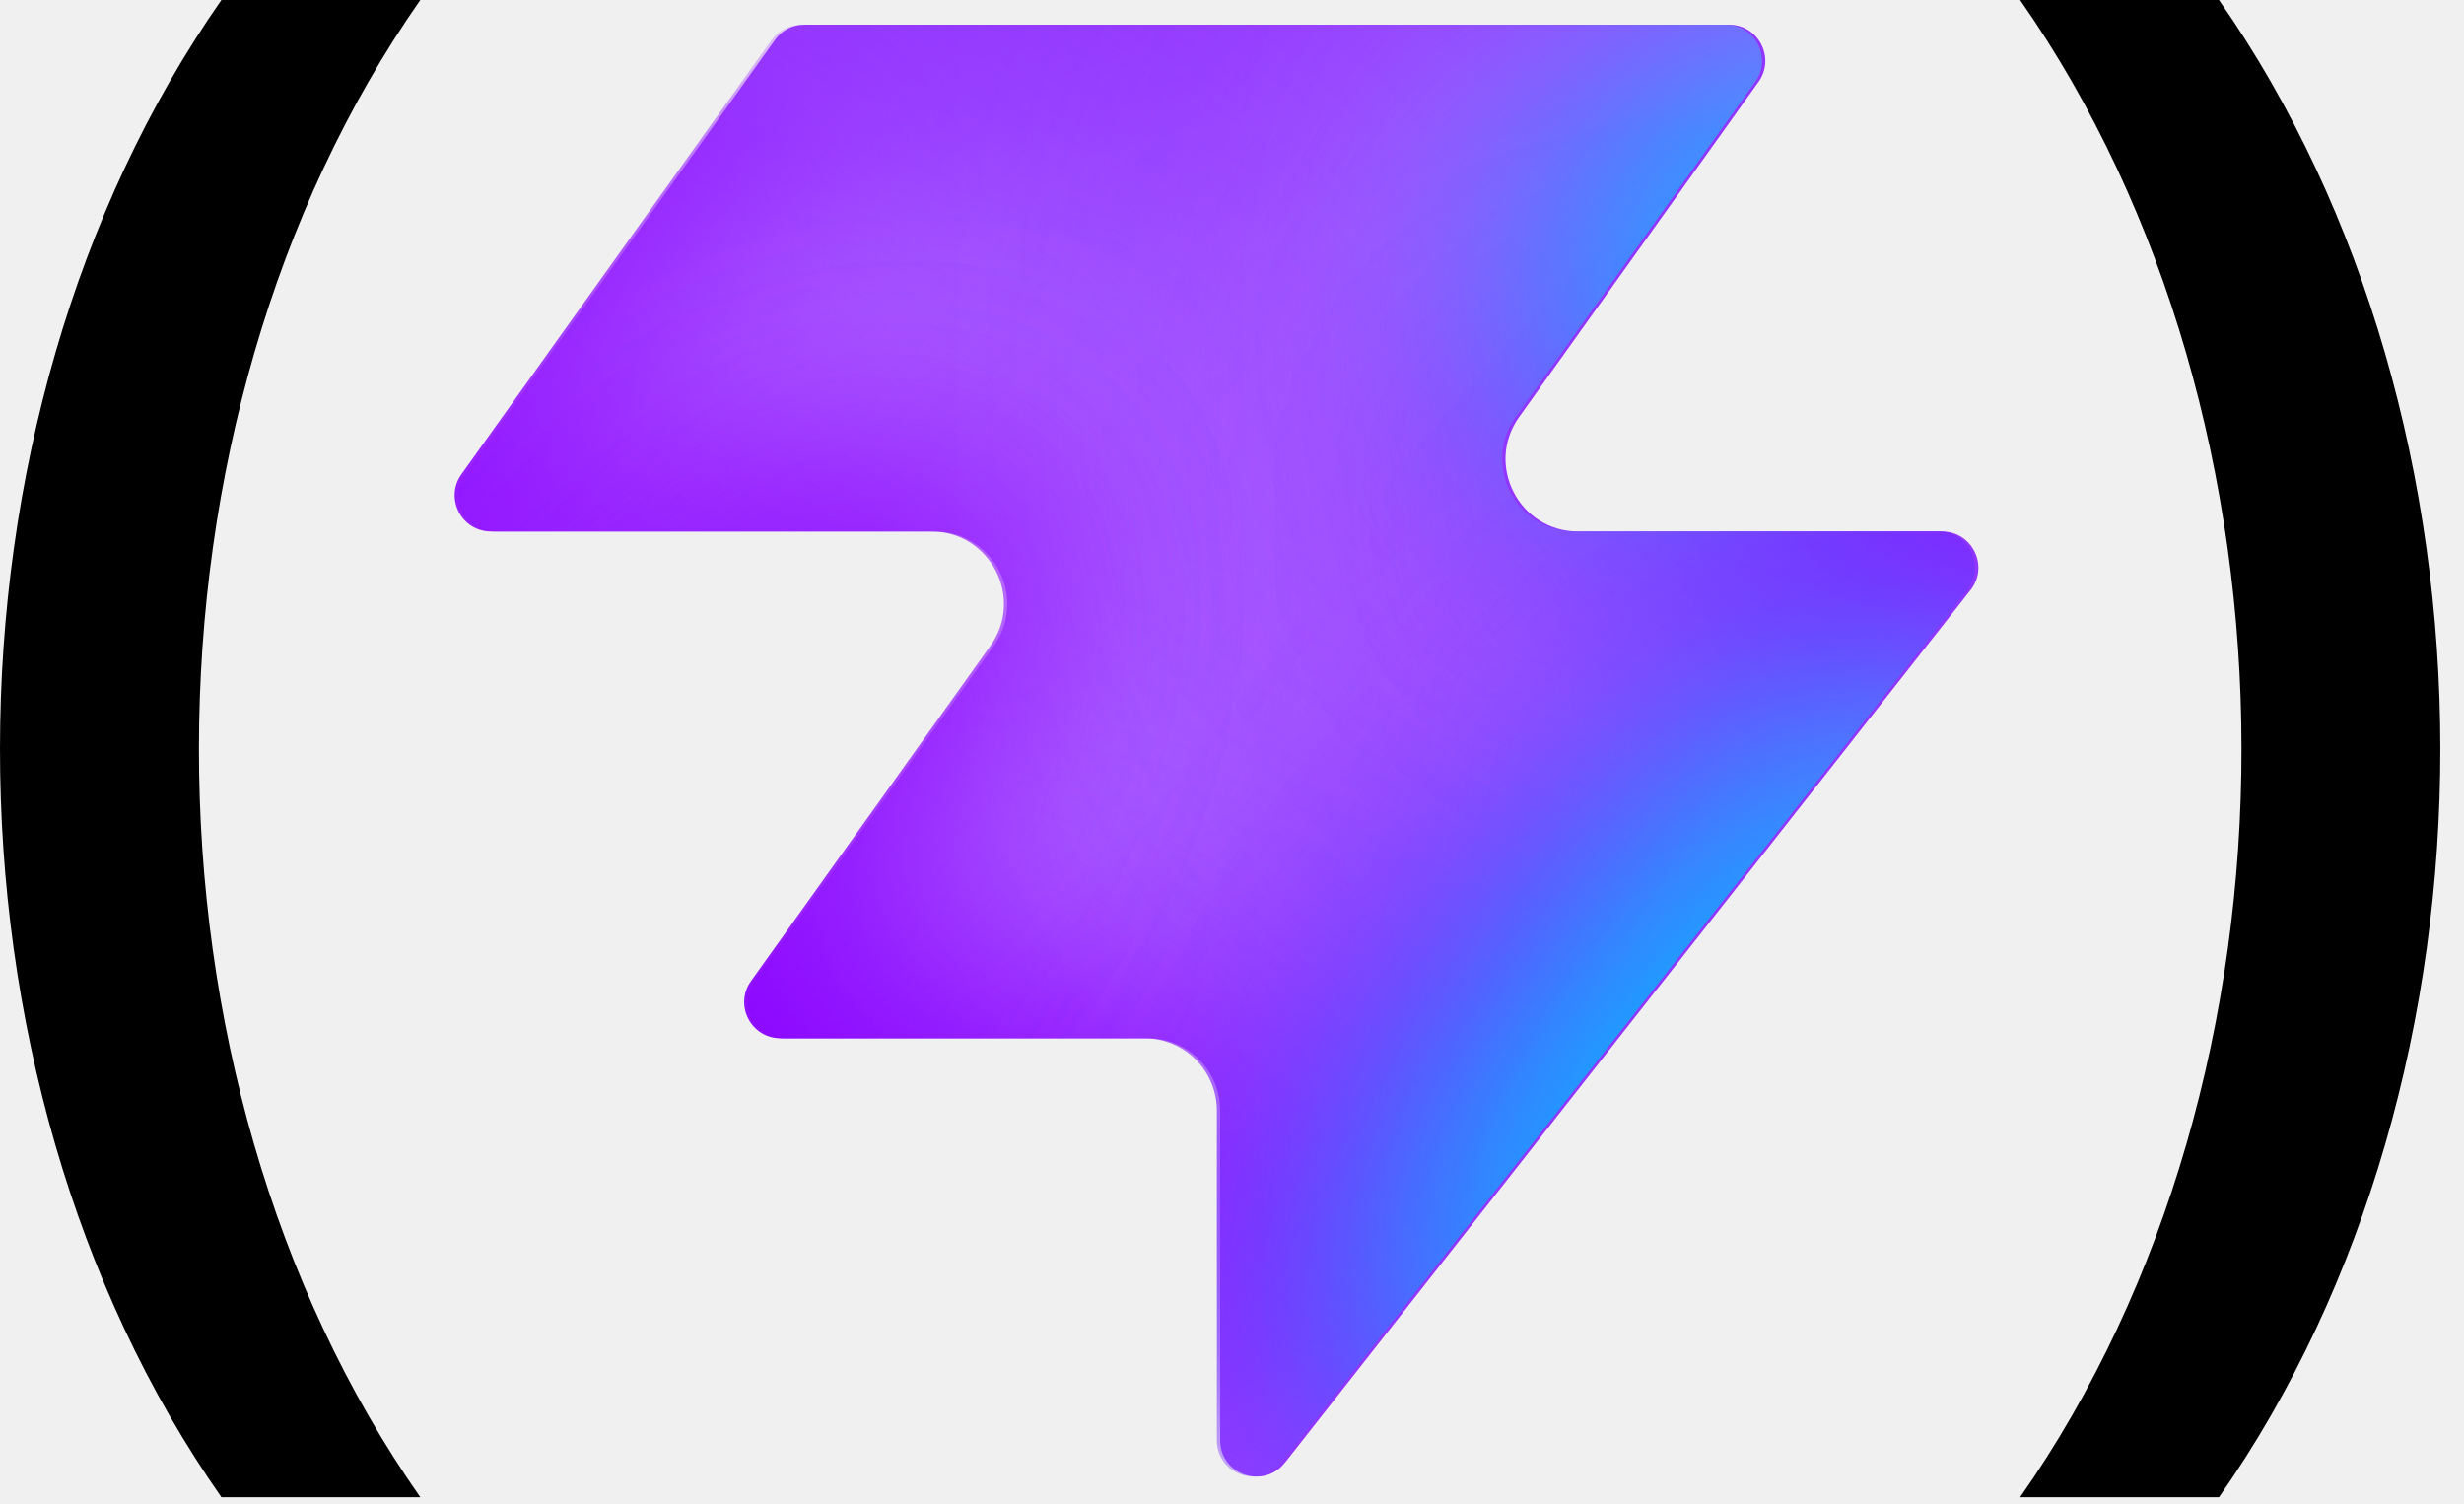
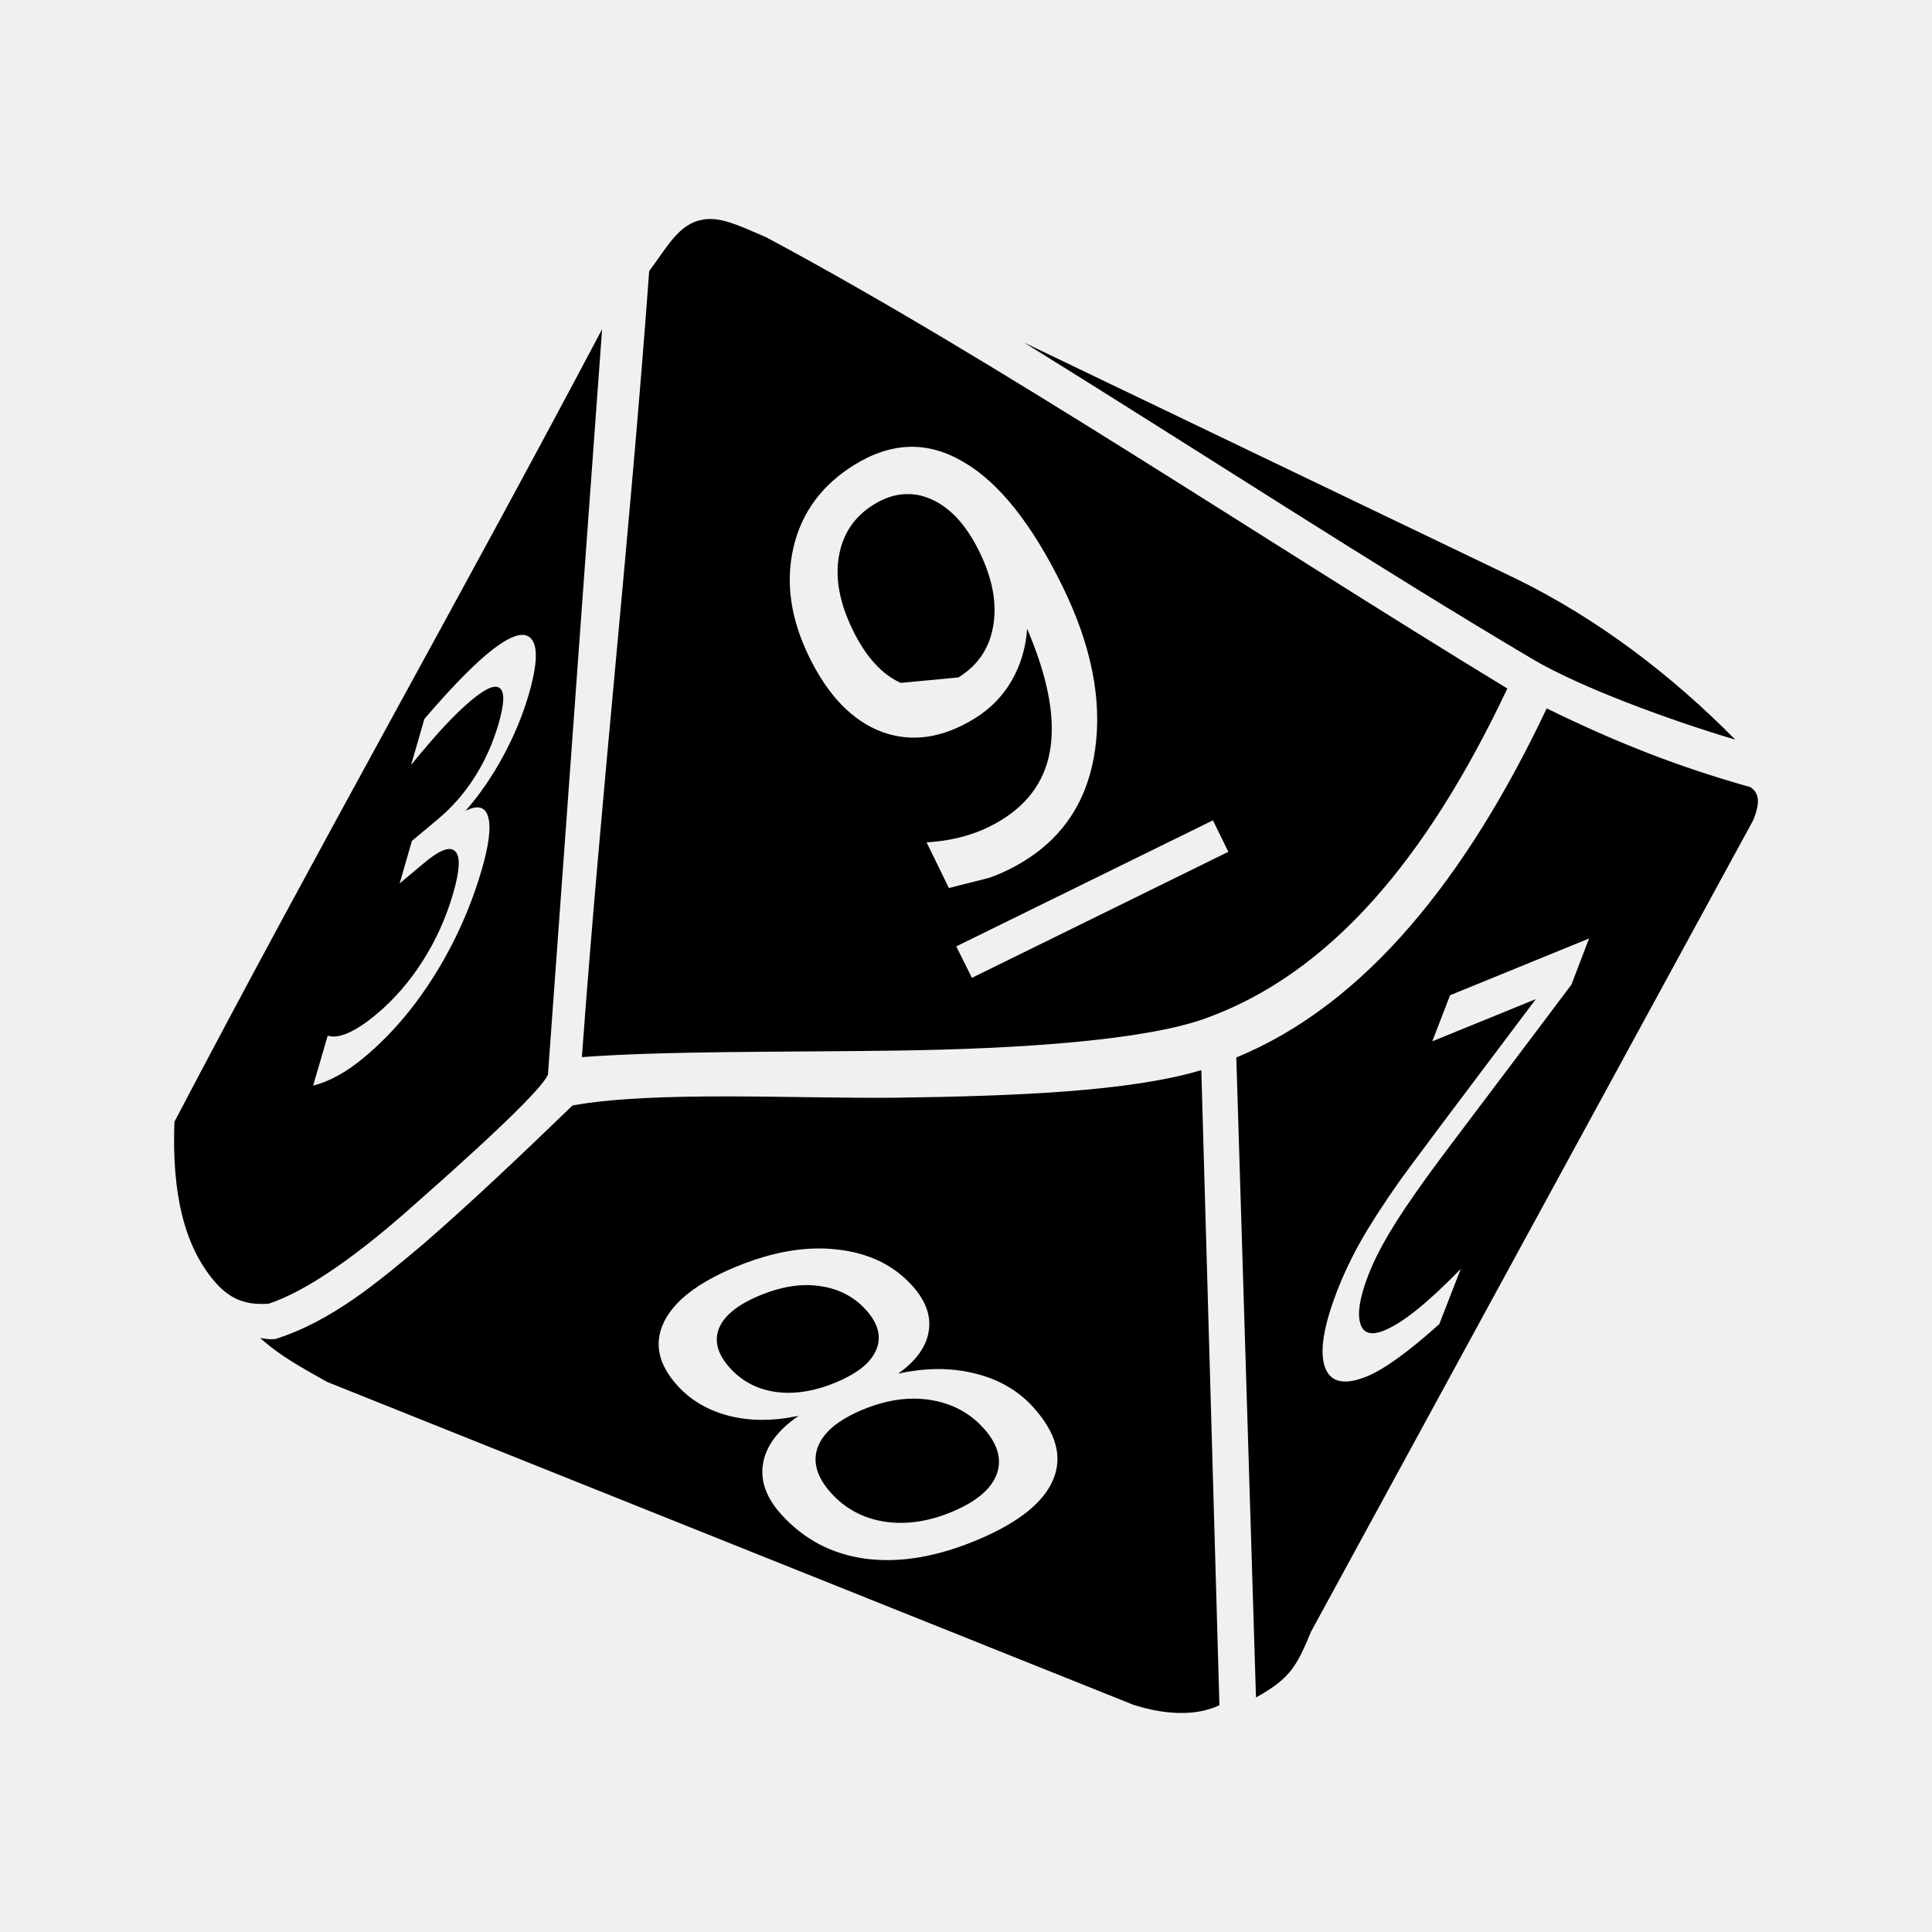
- <svg xmlns="http://www.w3.org/2000/svg" width="77" height="47" fill="none" aria-labelledby="vite-logo-title" viewBox="0 0 77 47">
-   <style>.parenthesis{fill:#000}@media (prefers-color-scheme:dark){.parenthesis{fill:#fff}}</style>
-   <path fill="#9135ff" d="M40.151 45.71c-.663.844-2.02.374-2.02-.699V34.708a2.26 2.26 0 0 0-2.262-2.262H24.493c-.92 0-1.457-1.04-.92-1.788l7.479-10.471c1.07-1.498 0-3.578-1.842-3.578H15.443c-.92 0-1.456-1.04-.92-1.788l9.696-13.576c.213-.297.556-.474.92-.474h28.894c.92 0 1.456 1.04.92 1.788l-7.48 10.472c-1.07 1.497 0 3.578 1.842 3.578h11.376c.944 0 1.474 1.087.89 1.83L40.153 45.712z" />
-   <mask id="a" width="48" height="47" x="14" y="0" maskUnits="userSpaceOnUse" style="mask-type:alpha">
-     <path fill="#000" d="M40.047 45.71c-.663.843-2.02.374-2.02-.699V34.708a2.26 2.26 0 0 0-2.262-2.262H24.389c-.92 0-1.457-1.04-.92-1.788l7.479-10.472c1.07-1.497 0-3.578-1.842-3.578H15.34c-.92 0-1.456-1.04-.92-1.788l9.696-13.575c.213-.297.556-.474.92-.474H53.93c.92 0 1.456 1.04.92 1.788L47.37 13.03c-1.07 1.498 0 3.578 1.842 3.578h11.376c.944 0 1.474 1.088.89 1.831L40.049 45.712z" />
-   </mask>
-   <g mask="url(#a)">
-     <g filter="url(#b)">
-       <ellipse cx="5.508" cy="14.704" fill="#eee6ff" rx="5.508" ry="14.704" transform="rotate(269.814 20.96 11.29)scale(-1 1)" />
-     </g>
-     <g filter="url(#c)">
-       <ellipse cx="10.399" cy="29.851" fill="#eee6ff" rx="10.399" ry="29.851" transform="rotate(89.814 -16.902 -8.275)scale(1 -1)" />
-     </g>
-     <g filter="url(#d)">
-       <ellipse cx="5.508" cy="30.487" fill="#8900ff" rx="5.508" ry="30.487" transform="rotate(89.814 -19.197 -7.127)scale(1 -1)" />
-     </g>
-     <g filter="url(#e)">
-       <ellipse cx="5.508" cy="30.599" fill="#8900ff" rx="5.508" ry="30.599" transform="rotate(89.814 -25.928 4.177)scale(1 -1)" />
-     </g>
-     <g filter="url(#f)">
-       <ellipse cx="5.508" cy="30.599" fill="#8900ff" rx="5.508" ry="30.599" transform="rotate(89.814 -25.738 5.52)scale(1 -1)" />
-     </g>
-     <g filter="url(#g)">
-       <ellipse cx="14.072" cy="22.078" fill="#eee6ff" rx="14.072" ry="22.078" transform="rotate(93.35 31.245 55.578)scale(-1 1)" />
-     </g>
-     <g filter="url(#h)">
-       <ellipse cx="3.47" cy="21.501" fill="#8900ff" rx="3.47" ry="21.501" transform="rotate(89.009 35.419 55.202)scale(-1 1)" />
-     </g>
-     <g filter="url(#i)">
-       <ellipse cx="3.47" cy="21.501" fill="#8900ff" rx="3.47" ry="21.501" transform="rotate(89.009 35.419 55.202)scale(-1 1)" />
-     </g>
-     <g filter="url(#j)">
-       <ellipse cx="14.592" cy="9.743" fill="#8900ff" rx="4.407" ry="29.108" transform="rotate(39.51 14.592 9.743)" />
-     </g>
-     <g filter="url(#k)">
-       <ellipse cx="61.728" cy="-5.321" fill="#8900ff" rx="4.407" ry="29.108" transform="rotate(37.892 61.728 -5.32)" />
-     </g>
-     <g filter="url(#l)">
-       <ellipse cx="55.618" cy="7.104" fill="#00c2ff" rx="5.971" ry="9.665" transform="rotate(37.892 55.618 7.104)" />
-     </g>
-     <g filter="url(#m)">
-       <ellipse cx="12.326" cy="39.103" fill="#8900ff" rx="4.407" ry="29.108" transform="rotate(37.892 12.326 39.103)" />
-     </g>
-     <g filter="url(#n)">
-       <ellipse cx="12.326" cy="39.103" fill="#8900ff" rx="4.407" ry="29.108" transform="rotate(37.892 12.326 39.103)" />
-     </g>
-     <g filter="url(#o)">
-       <ellipse cx="49.857" cy="30.678" fill="#8900ff" rx="4.407" ry="29.108" transform="rotate(37.892 49.857 30.678)" />
-     </g>
-     <g filter="url(#p)">
-       <ellipse cx="52.623" cy="33.171" fill="#00c2ff" rx="5.971" ry="15.297" transform="rotate(37.892 52.623 33.17)" />
-     </g>
-   </g>
-   <path d="M6.919 0c-9.198 13.166-9.252 33.575 0 46.789h6.215c-9.25-13.214-9.196-33.623 0-46.789zm62.424 0h-6.215c9.198 13.166 9.252 33.575 0 46.789h6.215c9.25-13.214 9.196-33.623 0-46.789" class="parenthesis" />
-   <defs>
-     <filter id="b" width="60.045" height="41.654" x="-5.564" y="16.92" color-interpolation-filters="sRGB" filterUnits="userSpaceOnUse">
-       <feFlood flood-opacity="0" result="BackgroundImageFix" />
-       <feBlend in="SourceGraphic" in2="BackgroundImageFix" result="shape" />
-       <feGaussianBlur result="effect1_foregroundBlur_2002_17286" stdDeviation="7.659" />
-     </filter>
-     <filter id="c" width="90.34" height="51.437" x="-40.407" y="-6.762" color-interpolation-filters="sRGB" filterUnits="userSpaceOnUse">
-       <feFlood flood-opacity="0" result="BackgroundImageFix" />
-       <feBlend in="SourceGraphic" in2="BackgroundImageFix" result="shape" />
-       <feGaussianBlur result="effect1_foregroundBlur_2002_17286" stdDeviation="7.659" />
-     </filter>
-     <filter id="d" width="79.355" height="29.4" x="-35.435" y="2.801" color-interpolation-filters="sRGB" filterUnits="userSpaceOnUse">
-       <feFlood flood-opacity="0" result="BackgroundImageFix" />
-       <feBlend in="SourceGraphic" in2="BackgroundImageFix" result="shape" />
-       <feGaussianBlur result="effect1_foregroundBlur_2002_17286" stdDeviation="4.596" />
-     </filter>
-     <filter id="e" width="79.579" height="29.4" x="-30.84" y="20.8" color-interpolation-filters="sRGB" filterUnits="userSpaceOnUse">
-       <feFlood flood-opacity="0" result="BackgroundImageFix" />
-       <feBlend in="SourceGraphic" in2="BackgroundImageFix" result="shape" />
-       <feGaussianBlur result="effect1_foregroundBlur_2002_17286" stdDeviation="4.596" />
-     </filter>
-     <filter id="f" width="79.579" height="29.4" x="-29.307" y="21.949" color-interpolation-filters="sRGB" filterUnits="userSpaceOnUse">
-       <feFlood flood-opacity="0" result="BackgroundImageFix" />
-       <feBlend in="SourceGraphic" in2="BackgroundImageFix" result="shape" />
-       <feGaussianBlur result="effect1_foregroundBlur_2002_17286" stdDeviation="4.596" />
-     </filter>
-     <filter id="g" width="74.749" height="58.852" x="29.961" y="-17.13" color-interpolation-filters="sRGB" filterUnits="userSpaceOnUse">
-       <feFlood flood-opacity="0" result="BackgroundImageFix" />
-       <feBlend in="SourceGraphic" in2="BackgroundImageFix" result="shape" />
-       <feGaussianBlur result="effect1_foregroundBlur_2002_17286" stdDeviation="7.659" />
-     </filter>
-     <filter id="h" width="61.377" height="25.362" x="37.754" y="3.055" color-interpolation-filters="sRGB" filterUnits="userSpaceOnUse">
-       <feFlood flood-opacity="0" result="BackgroundImageFix" />
-       <feBlend in="SourceGraphic" in2="BackgroundImageFix" result="shape" />
-       <feGaussianBlur result="effect1_foregroundBlur_2002_17286" stdDeviation="4.596" />
-     </filter>
-     <filter id="i" width="61.377" height="25.362" x="37.754" y="3.055" color-interpolation-filters="sRGB" filterUnits="userSpaceOnUse">
-       <feFlood flood-opacity="0" result="BackgroundImageFix" />
-       <feBlend in="SourceGraphic" in2="BackgroundImageFix" result="shape" />
-       <feGaussianBlur result="effect1_foregroundBlur_2002_17286" stdDeviation="4.596" />
-     </filter>
-     <filter id="j" width="56.045" height="63.649" x="-13.43" y="-22.082" color-interpolation-filters="sRGB" filterUnits="userSpaceOnUse">
-       <feFlood flood-opacity="0" result="BackgroundImageFix" />
-       <feBlend in="SourceGraphic" in2="BackgroundImageFix" result="shape" />
-       <feGaussianBlur result="effect1_foregroundBlur_2002_17286" stdDeviation="4.596" />
-     </filter>
-     <filter id="k" width="54.814" height="64.646" x="34.321" y="-37.644" color-interpolation-filters="sRGB" filterUnits="userSpaceOnUse">
-       <feFlood flood-opacity="0" result="BackgroundImageFix" />
-       <feBlend in="SourceGraphic" in2="BackgroundImageFix" result="shape" />
-       <feGaussianBlur result="effect1_foregroundBlur_2002_17286" stdDeviation="4.596" />
-     </filter>
-     <filter id="l" width="33.541" height="35.313" x="38.847" y="-10.552" color-interpolation-filters="sRGB" filterUnits="userSpaceOnUse">
-       <feFlood flood-opacity="0" result="BackgroundImageFix" />
-       <feBlend in="SourceGraphic" in2="BackgroundImageFix" result="shape" />
-       <feGaussianBlur result="effect1_foregroundBlur_2002_17286" stdDeviation="4.596" />
-     </filter>
-     <filter id="m" width="54.814" height="64.646" x="-15.081" y="6.78" color-interpolation-filters="sRGB" filterUnits="userSpaceOnUse">
-       <feFlood flood-opacity="0" result="BackgroundImageFix" />
-       <feBlend in="SourceGraphic" in2="BackgroundImageFix" result="shape" />
-       <feGaussianBlur result="effect1_foregroundBlur_2002_17286" stdDeviation="4.596" />
-     </filter>
-     <filter id="n" width="54.814" height="64.646" x="-15.081" y="6.78" color-interpolation-filters="sRGB" filterUnits="userSpaceOnUse">
-       <feFlood flood-opacity="0" result="BackgroundImageFix" />
-       <feBlend in="SourceGraphic" in2="BackgroundImageFix" result="shape" />
-       <feGaussianBlur result="effect1_foregroundBlur_2002_17286" stdDeviation="4.596" />
-     </filter>
-     <filter id="o" width="54.814" height="64.646" x="22.45" y="-1.645" color-interpolation-filters="sRGB" filterUnits="userSpaceOnUse">
-       <feFlood flood-opacity="0" result="BackgroundImageFix" />
-       <feBlend in="SourceGraphic" in2="BackgroundImageFix" result="shape" />
-       <feGaussianBlur result="effect1_foregroundBlur_2002_17286" stdDeviation="4.596" />
-     </filter>
-     <filter id="p" width="39.409" height="43.623" x="32.919" y="11.36" color-interpolation-filters="sRGB" filterUnits="userSpaceOnUse">
-       <feFlood flood-opacity="0" result="BackgroundImageFix" />
-       <feBlend in="SourceGraphic" in2="BackgroundImageFix" result="shape" />
-       <feGaussianBlur result="effect1_foregroundBlur_2002_17286" stdDeviation="4.596" />
-     </filter>
-   </defs>
+ <svg xmlns="http://www.w3.org/2000/svg" width="128" height="128" version="1.1">
+   <path d="m 47.017,14.51 c -0.157,0.004 -0.318,0.012 -0.466,0.047 -1.582,0.251 -2.385,1.872 -3.54,3.401 -1.306,17.855 -3.152,34.203 -4.46,52.079 5.476,-0.41 13.001,-0.326 20.729,-0.431 8.408,-0.114 16.601,-0.689 20.613,-2.143 C 88.16,64.468 94.538,56.884 99.865,45.616 83.49,35.646 65.864,23.797 50.744,15.71 49.43,15.162 48.118,14.487 47.017,14.51 z m -7.127,7.302 c -9.793,18.516 -18.454,33.668 -28.334,52.51 -0.192,5.063 0.807,7.976 2.085,9.829 1.28,1.857 2.441,2.337 4.157,2.224 2.476,-0.821 5.587,-3.026 8.804,-5.811 1.22,-1.087 9.032,-7.864 9.701,-9.363 1.226,-16.753 2.352,-32.538 3.587,-49.389 z m 27.961,0.885 c 11.92,7.396 23.315,14.833 33.691,20.974 3.101,1.835 8.982,4.012 13.427,5.334 -4.231,-4.285 -9.061,-7.968 -14.441,-10.621 L 67.851,22.697 z m -7.593,6.906 c 1.203,-0.031 2.397,0.307 3.575,1.002 2.361,1.372 4.553,4.13 6.58,8.28 1.892,3.875 2.605,7.462 2.143,10.761 -0.458,3.282 -2.032,5.752 -4.716,7.407 -0.721,0.444 -1.485,0.815 -2.306,1.106 l -2.667,0.675 -1.479,-3.028 c 0.914,-0.049 1.79,-0.195 2.632,-0.443 0.842,-0.248 1.618,-0.598 2.329,-1.036 1.897,-1.17 2.983,-2.794 3.261,-4.879 0.282,-2.102 -0.234,-4.695 -1.561,-7.791 -0.089,1.283 -0.439,2.433 -1.036,3.459 -0.598,1.025 -1.409,1.849 -2.434,2.481 -2.125,1.31 -4.171,1.613 -6.137,0.897 -1.962,-0.733 -3.573,-2.393 -4.833,-4.973 -1.233,-2.525 -1.581,-4.945 -1.036,-7.267 0.545,-2.321 1.897,-4.14 4.041,-5.462 1.228,-0.757 2.442,-1.156 3.645,-1.188 z m -0.268,3.133 c -0.695,0.026 -1.391,0.252 -2.096,0.687 -1.29,0.795 -2.062,1.947 -2.317,3.447 -0.251,1.483 0.057,3.1 0.92,4.868 0.868,1.778 1.931,2.946 3.179,3.505 l 3.82,-0.361 c 1.29,-0.795 2.055,-1.929 2.306,-3.412 0.26,-1.489 -0.04,-3.124 -0.908,-4.903 -0.863,-1.767 -1.922,-2.929 -3.179,-3.482 -0.47,-0.214 -0.946,-0.328 -1.421,-0.349 -0.099,-0.004 -0.204,-0.004 -0.303,0 z m -25.446,9.328 c 0.248,-0.014 0.45,0.058 0.606,0.21 0.501,0.473 0.467,1.713 -0.116,3.727 -0.407,1.403 -0.984,2.777 -1.712,4.123 -0.725,1.334 -1.55,2.538 -2.481,3.598 0.809,-0.41 1.315,-0.276 1.502,0.408 0.194,0.678 0.053,1.83 -0.419,3.459 -0.725,2.5 -1.77,4.833 -3.121,6.999 -1.351,2.167 -2.9,3.98 -4.658,5.45 -0.59,0.493 -1.169,0.901 -1.735,1.211 -0.563,0.316 -1.121,0.538 -1.665,0.675 l 0.967,-3.307 c 0.367,0.113 0.816,0.056 1.363,-0.186 0.546,-0.242 1.167,-0.651 1.852,-1.223 1.193,-0.997 2.218,-2.184 3.086,-3.552 0.874,-1.373 1.546,-2.866 2.015,-4.484 0.433,-1.493 0.481,-2.411 0.14,-2.76 -0.332,-0.365 -1.013,-0.121 -2.05,0.745 l -1.642,1.374 0.815,-2.818 1.712,-1.432 c 0.936,-0.782 1.756,-1.713 2.446,-2.795 0.693,-1.093 1.217,-2.273 1.584,-3.54 0.377,-1.301 0.408,-2.081 0.093,-2.341 -0.305,-0.276 -0.932,-0.018 -1.887,0.78 -0.521,0.436 -1.115,0.998 -1.77,1.7 -0.656,0.702 -1.395,1.569 -2.236,2.597 l 0.885,-3.051 c 0.827,-0.966 1.579,-1.798 2.259,-2.504 0.687,-0.711 1.304,-1.303 1.863,-1.77 0.993,-0.83 1.76,-1.262 2.306,-1.293 z m 67.929,4.868 C 97.208,58.062 90.499,66.535 81.908,70.06 l 1.304,42.402 c 2.246,-1.254 2.67,-2.005 3.657,-4.379 L 116.169,54.315 c 0.409,-1.047 0.446,-1.725 -0.198,-2.166 -4.832,-1.352 -8.982,-3.003 -13.497,-5.217 z m -22.115,7.418 1.025,2.085 -16.991,8.35 -1.036,-2.085 17.003,-8.35 z m 24.922,7.826 -1.165,3.051 c -1.294,1.729 -3.047,4.057 -5.252,6.976 -2.217,2.934 -3.629,4.807 -4.227,5.636 -1.131,1.562 -1.993,2.844 -2.585,3.843 -0.603,1.013 -1.073,1.956 -1.409,2.83 -0.549,1.425 -0.723,2.481 -0.524,3.156 0.192,0.678 0.727,0.833 1.595,0.477 0.616,-0.252 1.338,-0.71 2.178,-1.386 0.833,-0.673 1.801,-1.57 2.888,-2.69 l -1.421,3.657 c -1.017,0.91 -1.923,1.656 -2.725,2.236 -0.802,0.58 -1.491,0.99 -2.061,1.223 -1.504,0.615 -2.435,0.406 -2.795,-0.617 -0.36,-1.023 -0.091,-2.697 0.804,-5.019 0.424,-1.101 0.939,-2.186 1.549,-3.272 0.598,-1.072 1.456,-2.401 2.562,-3.983 0.296,-0.413 1.192,-1.626 2.702,-3.645 l 6.359,-8.455 -6.859,2.795 1.176,-3.051 9.212,-3.762 z m -25.69,8.723 c -4.74,1.422 -12.359,1.721 -20.287,1.828 -6.728,0.064 -15.94,-0.466 -21.37,0.512 -3.171,3.055 -6.584,6.321 -9.922,9.212 -2.972,2.489 -6.016,5.075 -9.771,6.265 -0.462,0.037 -0.537,-0.015 -1.002,-0.07 1.392,1.253 2.856,2.012 4.437,2.911 L 75.13,112.963 c 0.281,0.055 3.242,1.152 5.66,0.012 L 79.59,70.899 z M 53.912,82.719 c 0.239,-0.008 0.475,-0.007 0.71,0 0.268,0.008 0.528,0.031 0.792,0.058 2.108,0.222 3.784,1.023 5.031,2.411 0.892,0.992 1.258,2.002 1.083,3.028 -0.164,1.021 -0.844,1.953 -2.026,2.795 1.827,-0.408 3.529,-0.407 5.101,-0.012 1.583,0.39 2.87,1.139 3.866,2.248 1.512,1.682 1.945,3.275 1.304,4.786 -0.629,1.507 -2.283,2.834 -4.973,3.971 -2.69,1.137 -5.162,1.557 -7.418,1.269 -2.246,-0.292 -4.125,-1.276 -5.636,-2.958 -0.996,-1.109 -1.391,-2.232 -1.188,-3.377 0.203,-1.145 0.976,-2.185 2.329,-3.121 l 0,-0.012 c -1.639,0.35 -3.162,0.354 -4.577,0 -1.404,-0.359 -2.555,-1.034 -3.447,-2.026 -1.247,-1.388 -1.544,-2.778 -0.885,-4.169 0.669,-1.396 2.217,-2.6 4.635,-3.622 1.859,-0.786 3.627,-1.214 5.299,-1.269 z m -0.582,2.422 c -0.967,0.018 -1.989,0.262 -3.051,0.71 -1.427,0.603 -2.301,1.315 -2.644,2.154 -0.331,0.835 -0.098,1.709 0.71,2.609 0.808,0.899 1.826,1.435 3.063,1.607 1.248,0.168 2.591,-0.049 4.018,-0.652 1.416,-0.598 2.29,-1.314 2.632,-2.154 0.353,-0.845 0.133,-1.721 -0.675,-2.62 -0.808,-0.899 -1.851,-1.432 -3.109,-1.595 -0.312,-0.042 -0.621,-0.064 -0.943,-0.058 z m 7.185,7.523 c -1.1,0 -2.239,0.256 -3.424,0.757 -1.568,0.663 -2.544,1.478 -2.911,2.457 -0.357,0.975 -0.067,1.981 0.873,3.028 0.941,1.047 2.134,1.69 3.564,1.91 1.44,0.215 2.939,-0.013 4.507,-0.675 1.568,-0.663 2.544,-1.49 2.911,-2.469 0.36,-0.987 0.072,-2.001 -0.862,-3.04 -0.941,-1.047 -2.135,-1.672 -3.575,-1.887 -0.357,-0.055 -0.716,-0.082 -1.083,-0.082 z" />
</svg>
